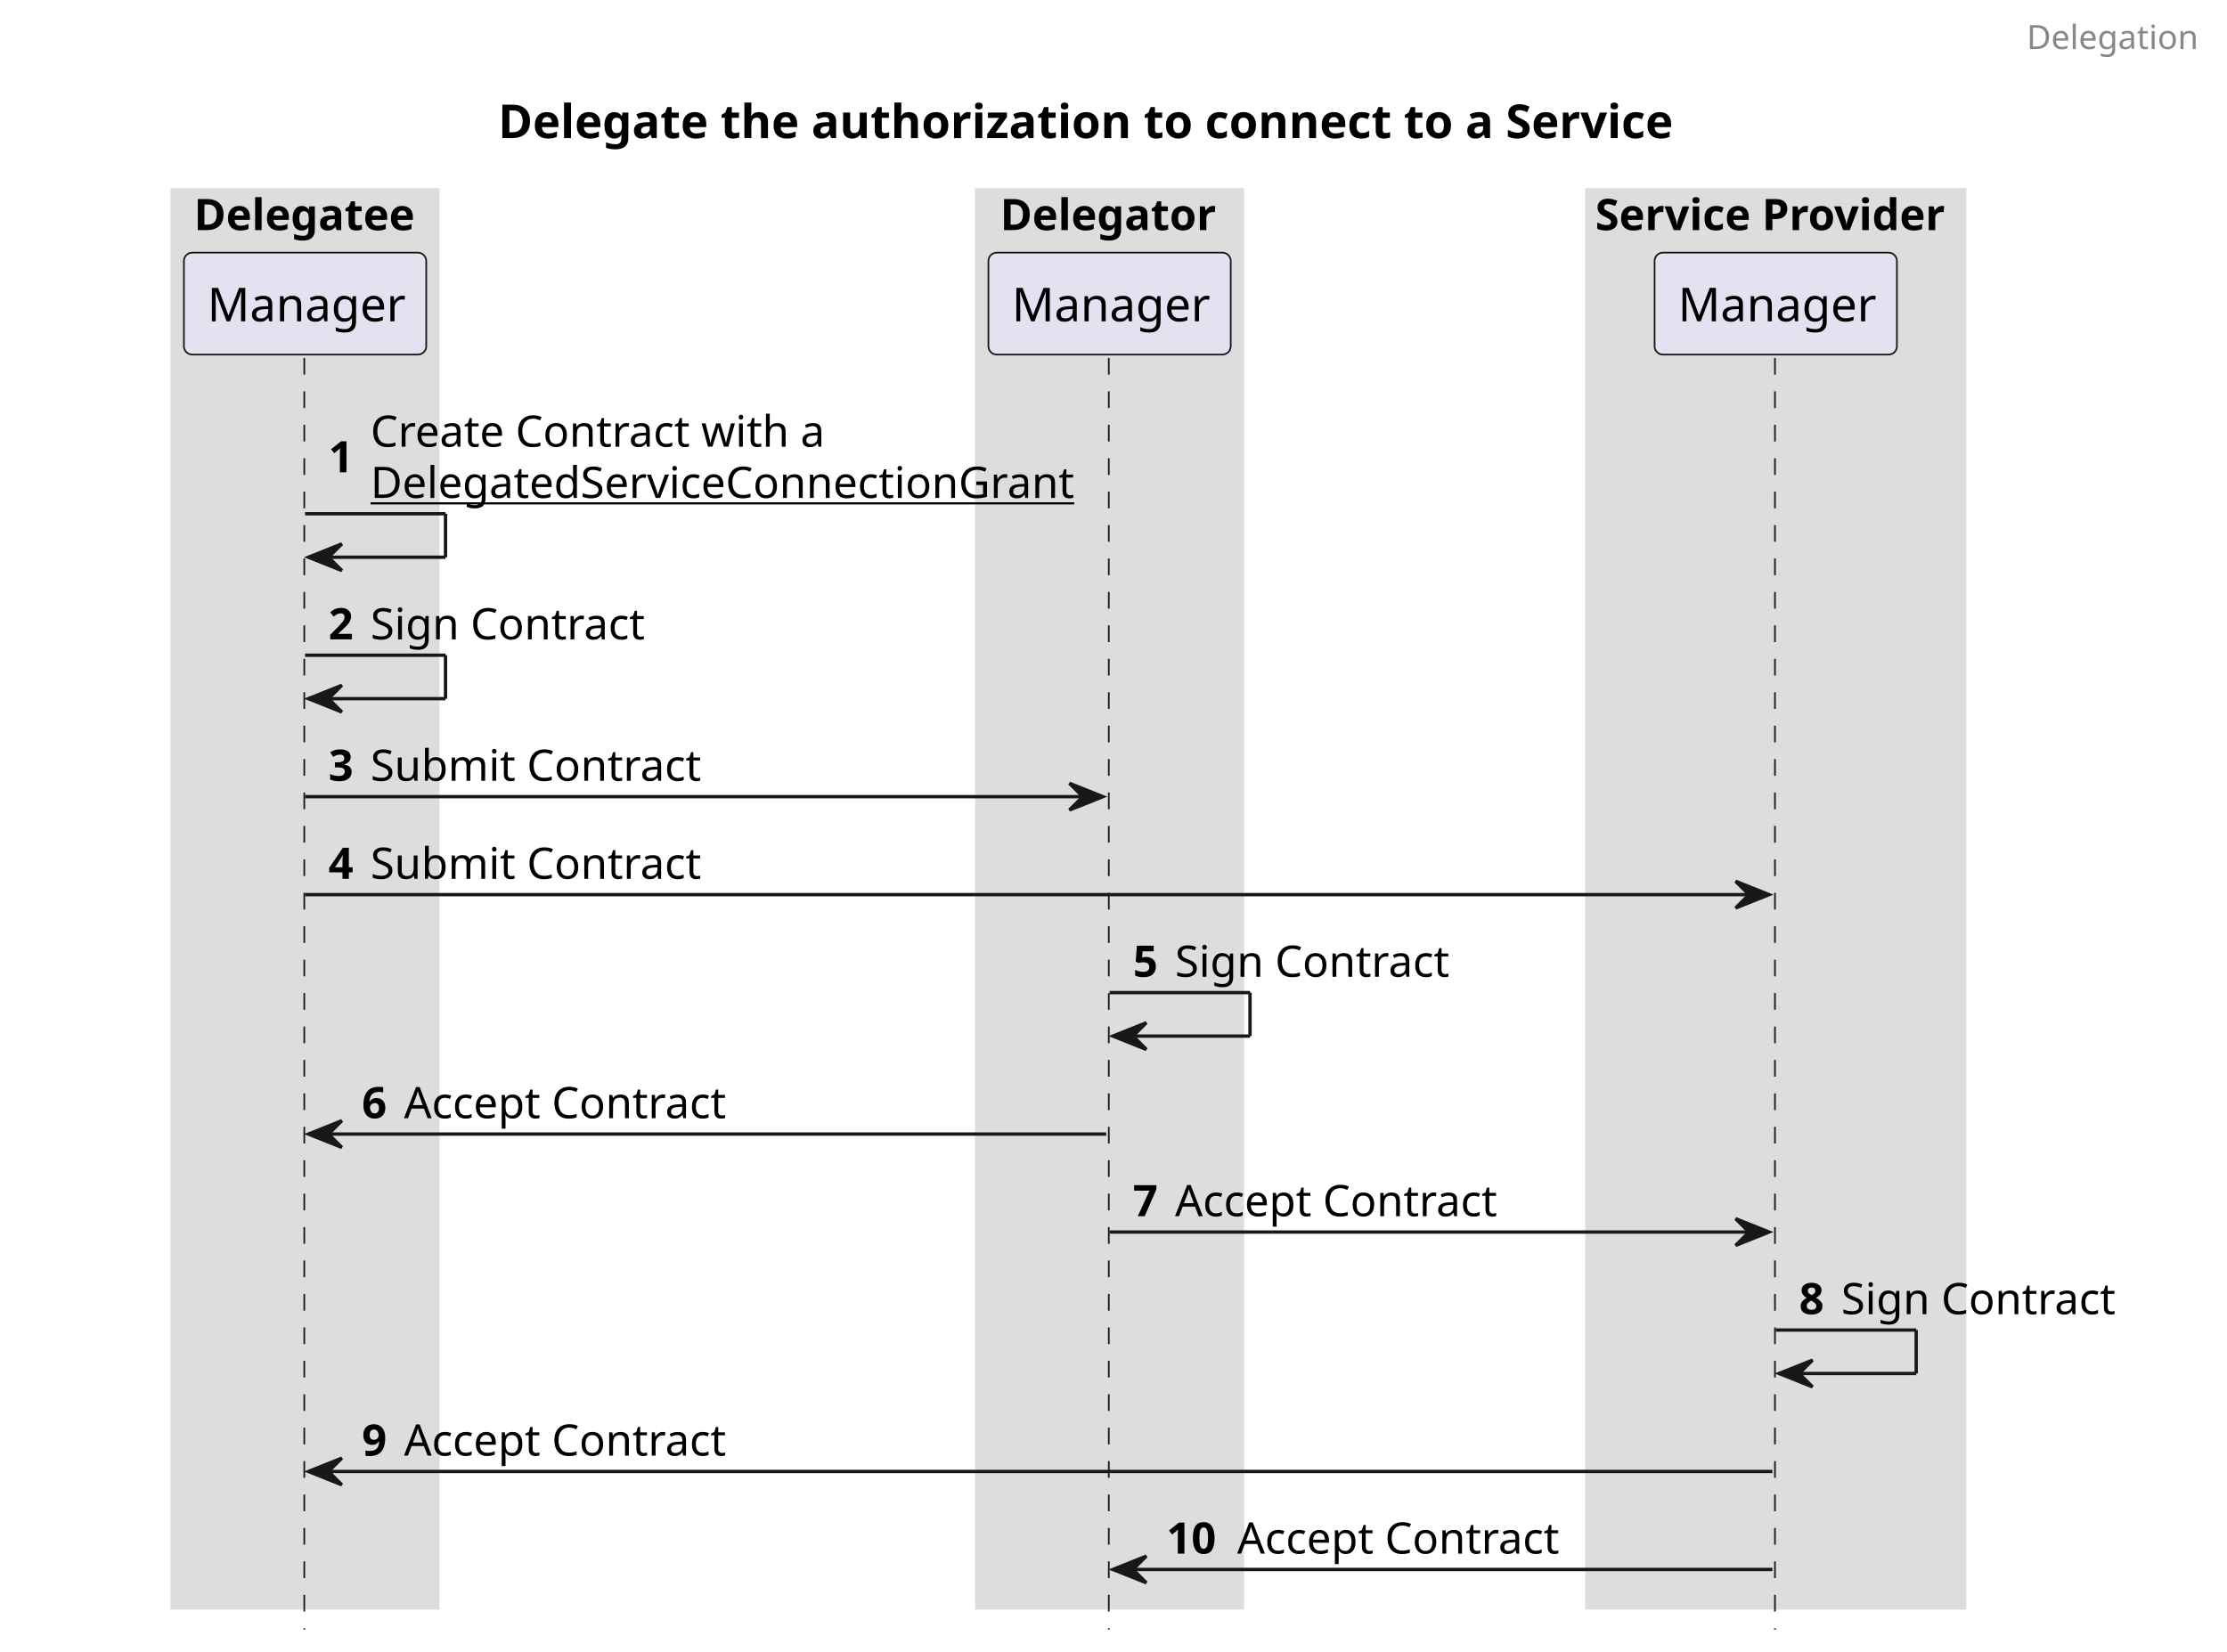
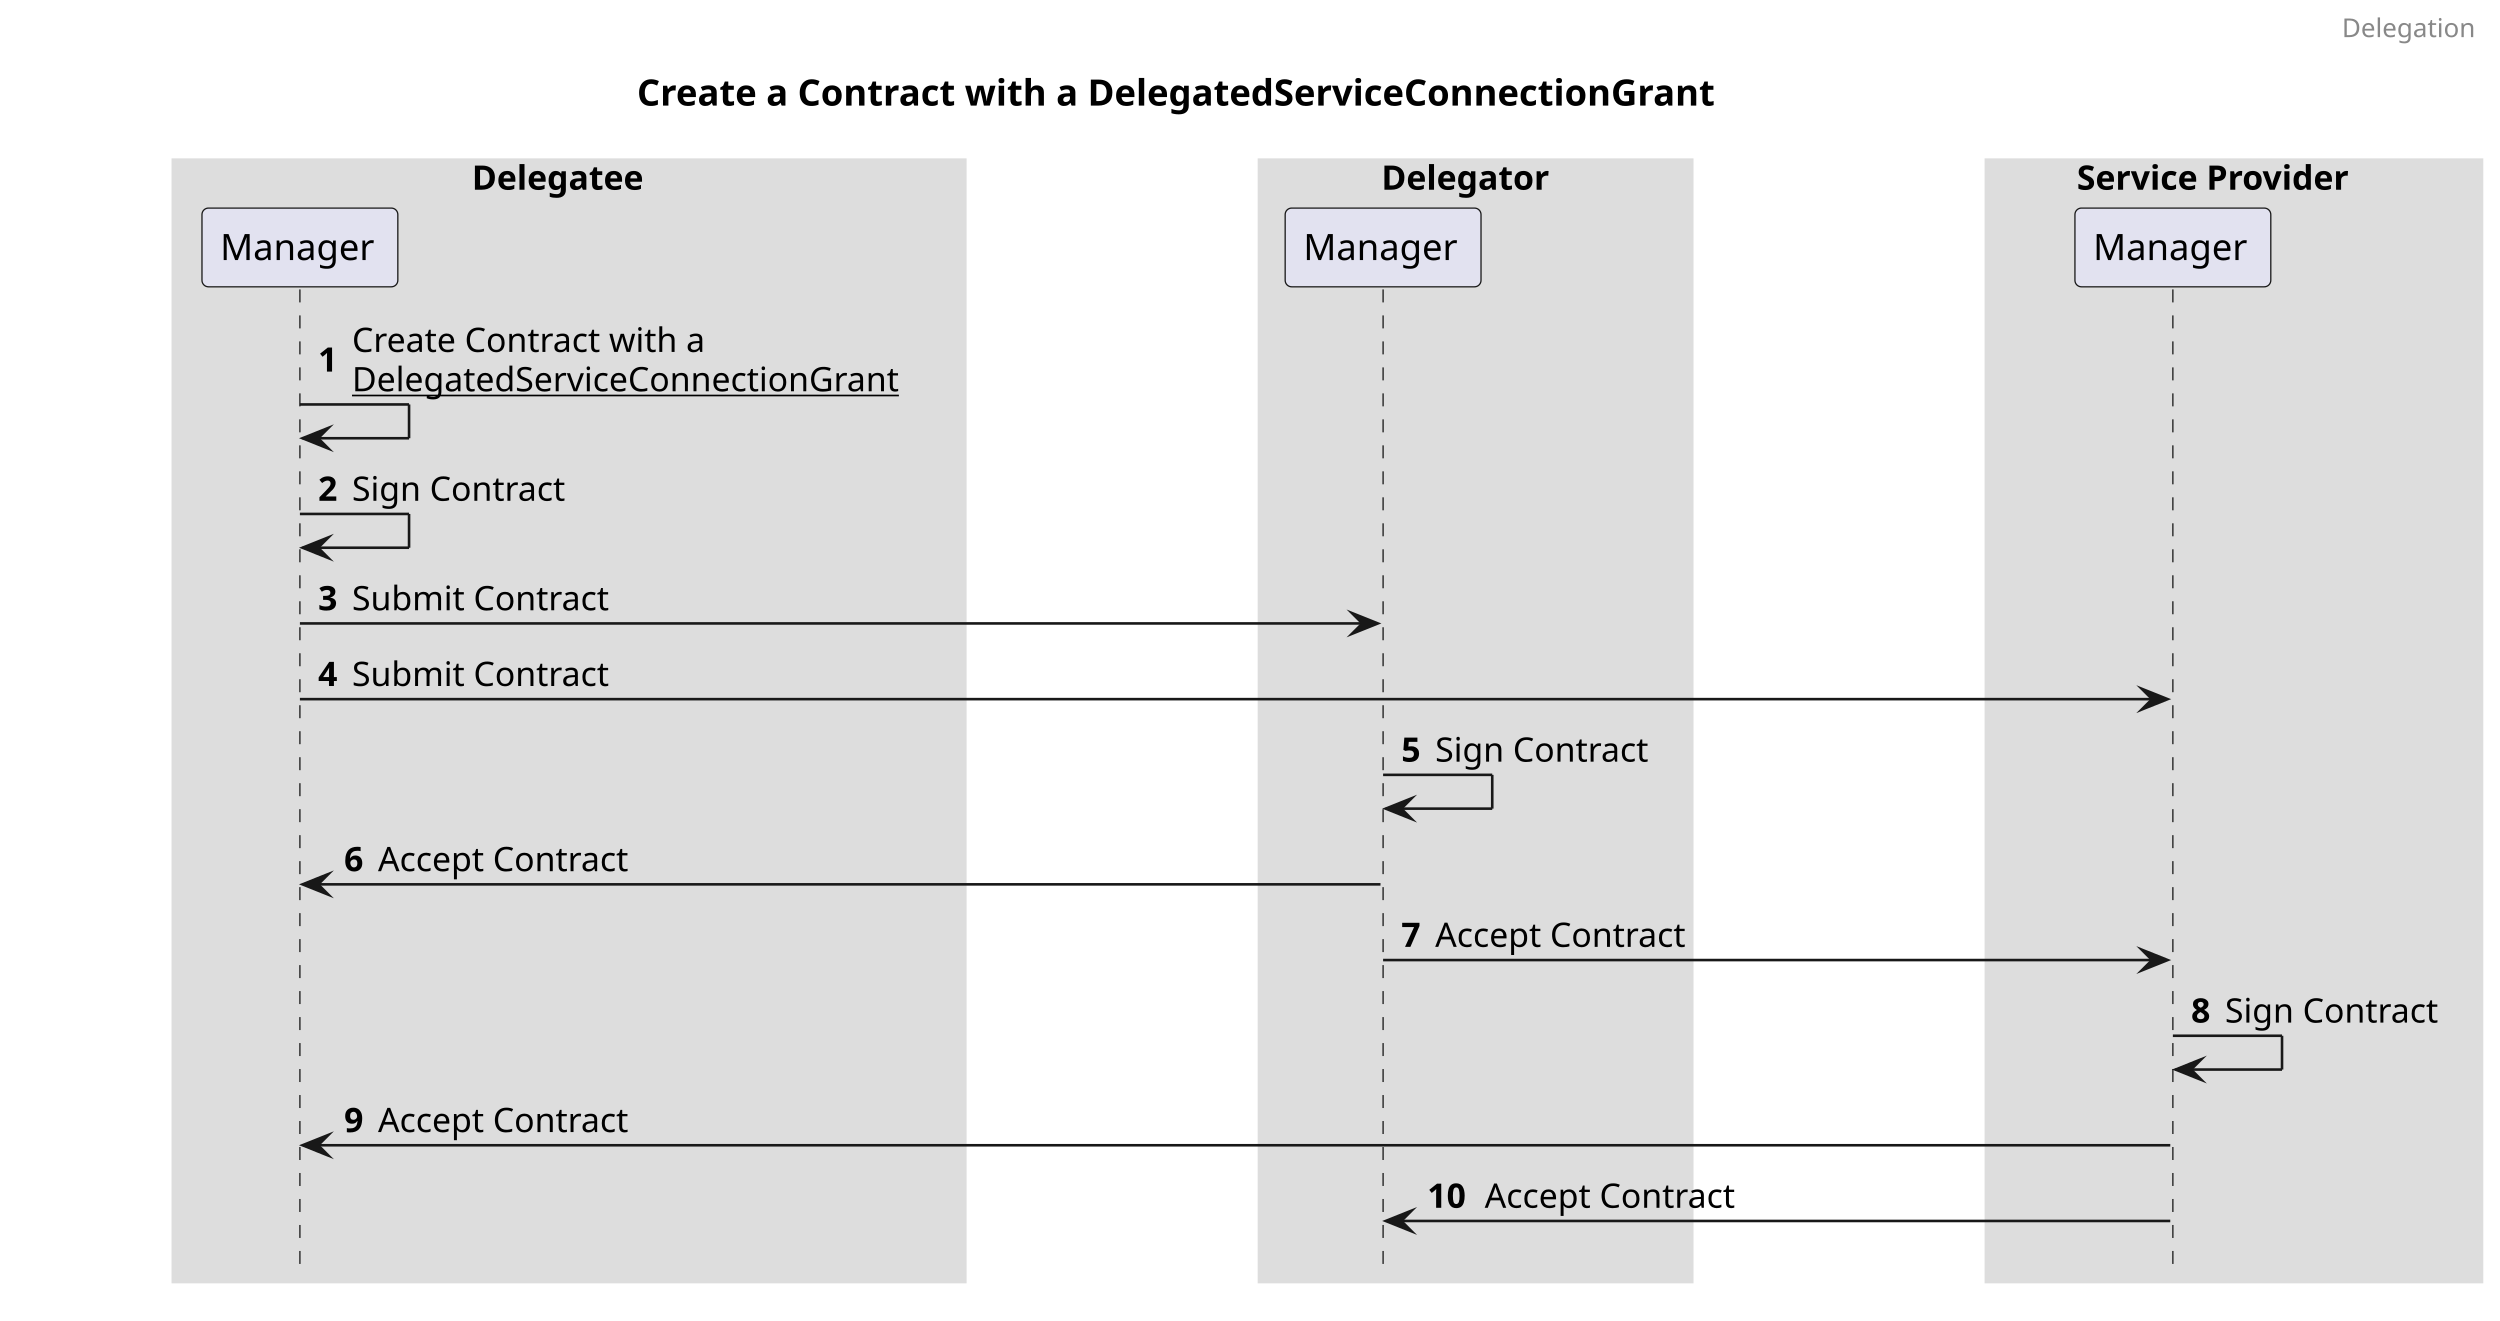
- <svg xmlns="http://www.w3.org/2000/svg" contentStyleType="text/css" data-diagram-type="SEQUENCE" height="494px" preserveAspectRatio="none" style="width:666px;height:494px;background:#FFFFFF;" version="1.1" viewBox="0 0 666 494" width="666px" zoomAndPan="magnify">
+ <svg xmlns="http://www.w3.org/2000/svg" version="1.1" data-diagram-type="SEQUENCE" style="width:962px;height:508px;background:#FFFFFF;" width="962px" height="508px" viewBox="0 0 962 508" zoomAndPan="magnify" preserveAspectRatio="none" contentStyleType="text/css">
  <defs />
-   <g>
-     <text fill="#000000" font-family="sans-serif" font-size="14" font-weight="bold" lengthAdjust="spacing" textLength="360.438" x="148.96" y="41.312">Delegate the authorization to connect to a Service</text>
-     <rect fill="#DDDDDD" height="425.215" style="stroke:none;stroke-width:0.5;" width="80.468" x="51" y="56.266" />
-     <text fill="#000000" font-family="sans-serif" font-size="13" font-weight="bold" lengthAdjust="spacing" textLength="66.492" x="57.988" y="68.834">Delegatee</text>
-     <rect fill="#DDDDDD" height="425.215" style="stroke:none;stroke-width:0.5;" width="80.468" x="291.593" y="56.266" />
-     <text fill="#000000" font-family="sans-serif" font-size="13" font-weight="bold" lengthAdjust="spacing" textLength="65.47" x="299.092" y="68.834">Delegator</text>
-     <rect fill="#DDDDDD" height="425.215" style="stroke:none;stroke-width:0.5;" width="113.98" x="474.061" y="56.266" />
-     <text fill="#000000" font-family="sans-serif" font-size="13" font-weight="bold" lengthAdjust="spacing" textLength="107.98" x="477.061" y="68.834">Service Provider</text>
+   <g font-family="sans-serif" lengthAdjust="spacing">
+     <g class="header" data-source-line="4">
+       <text x="901.163" y="14.282" fill="#888" font-size="10" textLength="54.414">Delegation</text>
+     </g>
+     <g class="title" data-source-line="3">
+       <text x="245.115" y="40.636" fill="#000" font-size="14" textLength="470.347" font-weight="700">Create a Contract with a DelegatedServiceConnectionGrant</text>
+     </g>
+     <rect x="66" y="60.938" width="305.956" height="432.891" fill="#DDD" style="stroke:none;" />
+     <text x="181.574" y="73.004" fill="#000" font-size="13" textLength="74.807" font-weight="700">Delegatee</text>
+     <rect x="483.956" y="60.938" width="167.713" height="432.891" fill="#DDD" style="stroke:none;" />
+     <text x="531.555" y="73.004" fill="#000" font-size="13" textLength="72.516" font-weight="700">Delegator</text>
+     <rect x="763.669" y="60.938" width="191.907" height="432.891" fill="#DDD" style="stroke:none;" />
+     <text x="799.171" y="73.004" fill="#000" font-size="13" textLength="120.904" font-weight="700">Service Provider</text>
    <g>
-       <rect fill="#000000" fill-opacity="0" height="380.416" width="8" x="87.234" y="107.064" />
-       <line style="stroke:#181818;stroke-width:0.5;stroke-dasharray:5,5;" x1="91" x2="91" y1="107.064" y2="487.481" />
+       <rect x="111.904" y="111.367" width="8" height="376.461" fill="#000" fill-opacity="0" />
+       <line x1="115.404" y1="111.367" x2="115.404" y2="487.828" style="stroke:#181818;stroke-width:0.5;stroke-dasharray:5,5;" />
    </g>
    <g>
-       <rect fill="#000000" fill-opacity="0" height="380.416" width="8" x="327.827" y="107.064" />
-       <line style="stroke:#181818;stroke-width:0.5;stroke-dasharray:5,5;" x1="331.593" x2="331.593" y1="107.064" y2="487.481" />
+       <rect x="528.714" y="111.367" width="8" height="376.461" fill="#000" fill-opacity="0" />
+       <line x1="532.214" y1="111.367" x2="532.214" y2="487.828" style="stroke:#181818;stroke-width:0.5;stroke-dasharray:5,5;" />
    </g>
    <g>
-       <rect fill="#000000" fill-opacity="0" height="380.416" width="8" x="527.051" y="107.064" />
-       <line style="stroke:#181818;stroke-width:0.5;stroke-dasharray:5,5;" x1="530.817" x2="530.817" y1="107.064" y2="487.481" />
+       <rect x="832.621" y="111.367" width="8" height="376.461" fill="#000" fill-opacity="0" />
+       <line x1="836.121" y1="111.367" x2="836.121" y2="487.828" style="stroke:#181818;stroke-width:0.5;stroke-dasharray:5,5;" />
    </g>
-     <g class="participant participant-head" data-participant="managerDelegatee">
-       <rect fill="#E2E2F0" height="30.488" rx="2.5" ry="2.5" style="stroke:#181818;stroke-width:0.5;" width="72.468" x="55" y="75.576" />
-       <text fill="#000000" font-family="sans-serif" font-size="14" lengthAdjust="spacing" textLength="58.468" x="62" y="96.111">Manager</text>
-     </g>
-     <g class="participant participant-head" data-participant="managerDelegator">
-       <rect fill="#E2E2F0" height="30.488" rx="2.5" ry="2.5" style="stroke:#181818;stroke-width:0.5;" width="72.468" x="295.593" y="75.576" />
-       <text fill="#000000" font-family="sans-serif" font-size="14" lengthAdjust="spacing" textLength="58.468" x="302.593" y="96.111">Manager</text>
-     </g>
-     <g class="participant participant-head" data-participant="managerServiceProvider">
-       <rect fill="#E2E2F0" height="30.488" rx="2.5" ry="2.5" style="stroke:#181818;stroke-width:0.5;" width="72.468" x="494.817" y="75.576" />
-       <text fill="#000000" font-family="sans-serif" font-size="14" lengthAdjust="spacing" textLength="58.468" x="501.817" y="96.111">Manager</text>
-     </g>
-     <g class="message" data-participant-1="managerDelegatee" data-participant-2="managerDelegatee">
-       <line style="stroke:#181818;stroke-width:1;" x1="91.234" x2="133.234" y1="153.685" y2="153.685" />
-       <line style="stroke:#181818;stroke-width:1;" x1="133.234" x2="133.234" y1="153.685" y2="166.685" />
-       <line style="stroke:#181818;stroke-width:1;" x1="92.234" x2="133.234" y1="166.685" y2="166.685" />
-       <polygon fill="#181818" points="102.234,162.685,92.234,166.685,102.234,170.685,98.234,166.685" style="stroke:#181818;stroke-width:1;" />
-       <text fill="#000000" font-family="sans-serif" font-size="13" font-weight="bold" lengthAdjust="spacing" textLength="8.576" x="98.234" y="141.288">1</text>
-       <text fill="#000000" font-family="sans-serif" font-size="13" lengthAdjust="spacing" textLength="140.994" x="110.81" y="133.633">Create Contract with a</text>
-       <text fill="#000000" font-family="sans-serif" font-size="13" lengthAdjust="spacing" text-decoration="underline" textLength="214.018" x="110.81" y="148.943">DelegatedServiceConnectionGrant</text>
-     </g>
-     <g class="message" data-participant-1="managerDelegatee" data-participant-2="managerDelegatee">
-       <line style="stroke:#181818;stroke-width:1;" x1="91.234" x2="133.234" y1="195.996" y2="195.996" />
-       <line style="stroke:#181818;stroke-width:1;" x1="133.234" x2="133.234" y1="195.996" y2="208.996" />
-       <line style="stroke:#181818;stroke-width:1;" x1="92.234" x2="133.234" y1="208.996" y2="208.996" />
-       <polygon fill="#181818" points="102.234,204.996,92.234,208.996,102.234,212.996,98.234,208.996" style="stroke:#181818;stroke-width:1;" />
-       <text fill="#000000" font-family="sans-serif" font-size="13" font-weight="bold" lengthAdjust="spacing" textLength="8.576" x="98.234" y="191.254">2</text>
-       <text fill="#000000" font-family="sans-serif" font-size="13" lengthAdjust="spacing" textLength="84.976" x="110.81" y="191.254">Sign Contract</text>
-     </g>
-     <g class="message" data-participant-1="managerDelegatee" data-participant-2="managerDelegator">
-       <polygon fill="#181818" points="319.827,234.307,329.827,238.307,319.827,242.307,323.827,238.307" style="stroke:#181818;stroke-width:1;" />
-       <line style="stroke:#181818;stroke-width:1;" x1="91.234" x2="325.827" y1="238.307" y2="238.307" />
-       <text fill="#000000" font-family="sans-serif" font-size="13" font-weight="bold" lengthAdjust="spacing" textLength="8.576" x="98.234" y="233.565">3</text>
-       <text fill="#000000" font-family="sans-serif" font-size="13" lengthAdjust="spacing" textLength="102.051" x="110.81" y="233.565">Submit Contract</text>
-     </g>
-     <g class="message" data-participant-1="managerDelegatee" data-participant-2="managerServiceProvider">
-       <polygon fill="#181818" points="519.051,263.617,529.051,267.617,519.051,271.617,523.051,267.617" style="stroke:#181818;stroke-width:1;" />
-       <line style="stroke:#181818;stroke-width:1;" x1="91.234" x2="525.051" y1="267.617" y2="267.617" />
-       <text fill="#000000" font-family="sans-serif" font-size="13" font-weight="bold" lengthAdjust="spacing" textLength="8.576" x="98.234" y="262.875">4</text>
-       <text fill="#000000" font-family="sans-serif" font-size="13" lengthAdjust="spacing" textLength="102.051" x="110.81" y="262.875">Submit Contract</text>
-     </g>
-     <g class="message" data-participant-1="managerDelegator" data-participant-2="managerDelegator">
-       <line style="stroke:#181818;stroke-width:1;" x1="331.827" x2="373.827" y1="296.928" y2="296.928" />
-       <line style="stroke:#181818;stroke-width:1;" x1="373.827" x2="373.827" y1="296.928" y2="309.928" />
-       <line style="stroke:#181818;stroke-width:1;" x1="332.827" x2="373.827" y1="309.928" y2="309.928" />
-       <polygon fill="#181818" points="342.827,305.928,332.827,309.928,342.827,313.928,338.827,309.928" style="stroke:#181818;stroke-width:1;" />
-       <text fill="#000000" font-family="sans-serif" font-size="13" font-weight="bold" lengthAdjust="spacing" textLength="8.576" x="338.827" y="292.185">5</text>
-       <text fill="#000000" font-family="sans-serif" font-size="13" lengthAdjust="spacing" textLength="84.976" x="351.403" y="292.185">Sign Contract</text>
-     </g>
-     <g class="message" data-participant-1="managerDelegator" data-participant-2="managerDelegatee">
-       <polygon fill="#181818" points="102.234,335.238,92.234,339.238,102.234,343.238,98.234,339.238" style="stroke:#181818;stroke-width:1;" />
-       <line style="stroke:#181818;stroke-width:1;" x1="96.234" x2="330.827" y1="339.238" y2="339.238" />
-       <text fill="#000000" font-family="sans-serif" font-size="13" font-weight="bold" lengthAdjust="spacing" textLength="8.576" x="108.234" y="334.496">6</text>
-       <text fill="#000000" font-family="sans-serif" font-size="13" lengthAdjust="spacing" textLength="100.617" x="120.81" y="334.496">Accept Contract</text>
-     </g>
-     <g class="message" data-participant-1="managerDelegator" data-participant-2="managerServiceProvider">
-       <polygon fill="#181818" points="519.051,364.549,529.051,368.549,519.051,372.549,523.051,368.549" style="stroke:#181818;stroke-width:1;" />
-       <line style="stroke:#181818;stroke-width:1;" x1="331.827" x2="525.051" y1="368.549" y2="368.549" />
-       <text fill="#000000" font-family="sans-serif" font-size="13" font-weight="bold" lengthAdjust="spacing" textLength="8.576" x="338.827" y="363.807">7</text>
-       <text fill="#000000" font-family="sans-serif" font-size="13" lengthAdjust="spacing" textLength="100.617" x="351.403" y="363.807">Accept Contract</text>
-     </g>
-     <g class="message" data-participant-1="managerServiceProvider" data-participant-2="managerServiceProvider">
-       <line style="stroke:#181818;stroke-width:1;" x1="531.051" x2="573.051" y1="397.859" y2="397.859" />
-       <line style="stroke:#181818;stroke-width:1;" x1="573.051" x2="573.051" y1="397.859" y2="410.859" />
-       <line style="stroke:#181818;stroke-width:1;" x1="532.051" x2="573.051" y1="410.859" y2="410.859" />
-       <polygon fill="#181818" points="542.051,406.859,532.051,410.859,542.051,414.859,538.051,410.859" style="stroke:#181818;stroke-width:1;" />
-       <text fill="#000000" font-family="sans-serif" font-size="13" font-weight="bold" lengthAdjust="spacing" textLength="8.576" x="538.051" y="393.117">8</text>
-       <text fill="#000000" font-family="sans-serif" font-size="13" lengthAdjust="spacing" textLength="84.976" x="550.627" y="393.117">Sign Contract</text>
-     </g>
-     <g class="message" data-participant-1="managerServiceProvider" data-participant-2="managerDelegatee">
-       <polygon fill="#181818" points="102.234,436.17,92.234,440.17,102.234,444.17,98.234,440.17" style="stroke:#181818;stroke-width:1;" />
-       <line style="stroke:#181818;stroke-width:1;" x1="96.234" x2="530.051" y1="440.17" y2="440.17" />
-       <text fill="#000000" font-family="sans-serif" font-size="13" font-weight="bold" lengthAdjust="spacing" textLength="8.576" x="108.234" y="435.428">9</text>
-       <text fill="#000000" font-family="sans-serif" font-size="13" lengthAdjust="spacing" textLength="100.617" x="120.81" y="435.428">Accept Contract</text>
-     </g>
-     <g class="message" data-participant-1="managerServiceProvider" data-participant-2="managerDelegator">
-       <polygon fill="#181818" points="342.827,465.481,332.827,469.481,342.827,473.481,338.827,469.481" style="stroke:#181818;stroke-width:1;" />
-       <line style="stroke:#181818;stroke-width:1;" x1="336.827" x2="530.051" y1="469.481" y2="469.481" />
-       <text fill="#000000" font-family="sans-serif" font-size="13" font-weight="bold" lengthAdjust="spacing" textLength="17.151" x="348.827" y="464.738">10</text>
-       <text fill="#000000" font-family="sans-serif" font-size="13" lengthAdjust="spacing" textLength="100.617" x="369.978" y="464.738">Accept Contract</text>
-     </g>
-     <text fill="#888888" font-family="sans-serif" font-size="10" lengthAdjust="spacing" textLength="52.261" x="606.098" y="14.668">Delegation</text>
+     <rect x="77.72" y="80.07" width="75.366" height="30.297" fill="#E2E2F0" style="stroke:#181818;stroke-width:0.5;" rx="2.5" ry="2.5" />
+     <text x="84.72" y="100.065" fill="#000" font-size="14" textLength="61.366">Manager</text>
+     <rect x="494.531" y="80.07" width="75.366" height="30.297" fill="#E2E2F0" style="stroke:#181818;stroke-width:0.5;" rx="2.5" ry="2.5" />
+     <text x="501.531" y="100.065" fill="#000" font-size="14" textLength="61.366">Manager</text>
+     <rect x="798.438" y="80.07" width="75.366" height="30.297" fill="#E2E2F0" style="stroke:#181818;stroke-width:0.5;" rx="2.5" ry="2.5" />
+     <text x="805.438" y="100.065" fill="#000" font-size="14" textLength="61.366">Manager</text>
+     <line x1="115.404" y1="155.633" x2="157.404" y2="155.633" style="stroke:#181818;stroke-width:1;" />
+     <line x1="157.404" y1="155.633" x2="157.404" y2="168.633" style="stroke:#181818;stroke-width:1;" />
+     <line x1="116.404" y1="168.633" x2="157.404" y2="168.633" style="stroke:#181818;stroke-width:1;" />
+     <polygon points="126.404,164.633,116.404,168.633,126.404,172.633,122.404,168.633" fill="#181818" style="stroke:#181818;stroke-width:1;stroke-linejoin:miter;stroke-miterlimit:10;" />
+     <text x="122.404" y="143" fill="#000" font-size="13" font-weight="700">1</text>
+     <text x="135.449" y="135.434" fill="#000" font-size="13" textLength="147.348">Create Contract with a</text>
+     <text x="135.449" y="150.567" fill="#000" font-size="13" textLength="225.507" text-decoration="underline">DelegatedServiceConnectionGrant</text>
+     <line x1="115.404" y1="197.766" x2="157.404" y2="197.766" style="stroke:#181818;stroke-width:1;" />
+     <line x1="157.404" y1="197.766" x2="157.404" y2="210.766" style="stroke:#181818;stroke-width:1;" />
+     <line x1="116.404" y1="210.766" x2="157.404" y2="210.766" style="stroke:#181818;stroke-width:1;" />
+     <polygon points="126.404,206.766,116.404,210.766,126.404,214.766,122.404,210.766" fill="#181818" style="stroke:#181818;stroke-width:1;stroke-linejoin:miter;stroke-miterlimit:10;" />
+     <text x="122.404" y="192.7" fill="#000" font-size="13" font-weight="700">2</text>
+     <text x="135.449" y="192.7" fill="#000" font-size="13" textLength="88.41">Sign Contract</text>
+     <polygon points="520.214,235.898,530.214,239.898,520.214,243.898,524.214,239.898" fill="#181818" style="stroke:#181818;stroke-width:1;stroke-linejoin:miter;stroke-miterlimit:10;" />
+     <line x1="115.404" y1="239.898" x2="526.214" y2="239.898" style="stroke:#181818;stroke-width:1;" />
+     <text x="122.404" y="234.833" fill="#000" font-size="13" font-weight="700">3</text>
+     <text x="135.449" y="234.833" fill="#000" font-size="13" textLength="106.171">Submit Contract</text>
+     <polygon points="824.121,265.031,834.121,269.031,824.121,273.031,828.121,269.031" fill="#181818" style="stroke:#181818;stroke-width:1;stroke-linejoin:miter;stroke-miterlimit:10;" />
+     <line x1="115.404" y1="269.031" x2="830.121" y2="269.031" style="stroke:#181818;stroke-width:1;" />
+     <text x="122.404" y="263.965" fill="#000" font-size="13" font-weight="700">4</text>
+     <text x="135.449" y="263.965" fill="#000" font-size="13" textLength="106.171">Submit Contract</text>
+     <line x1="532.214" y1="298.164" x2="574.214" y2="298.164" style="stroke:#181818;stroke-width:1;" />
+     <line x1="574.214" y1="298.164" x2="574.214" y2="311.164" style="stroke:#181818;stroke-width:1;" />
+     <line x1="533.214" y1="311.164" x2="574.214" y2="311.164" style="stroke:#181818;stroke-width:1;" />
+     <polygon points="543.214,307.164,533.214,311.164,543.214,315.164,539.214,311.164" fill="#181818" style="stroke:#181818;stroke-width:1;stroke-linejoin:miter;stroke-miterlimit:10;" />
+     <text x="539.214" y="293.098" fill="#000" font-size="13" font-weight="700">5</text>
+     <text x="552.259" y="293.098" fill="#000" font-size="13" textLength="88.41">Sign Contract</text>
+     <polygon points="126.404,336.297,116.404,340.297,126.404,344.297,122.404,340.297" fill="#181818" style="stroke:#181818;stroke-width:1;stroke-linejoin:miter;stroke-miterlimit:10;" />
+     <line x1="120.404" y1="340.297" x2="531.214" y2="340.297" style="stroke:#181818;stroke-width:1;" />
+     <text x="132.404" y="335.231" fill="#000" font-size="13" font-weight="700">6</text>
+     <text x="145.449" y="335.231" fill="#000" font-size="13" textLength="104.59">Accept Contract</text>
+     <polygon points="824.121,365.43,834.121,369.43,824.121,373.43,828.121,369.43" fill="#181818" style="stroke:#181818;stroke-width:1;stroke-linejoin:miter;stroke-miterlimit:10;" />
+     <line x1="532.214" y1="369.43" x2="830.121" y2="369.43" style="stroke:#181818;stroke-width:1;" />
+     <text x="539.214" y="364.364" fill="#000" font-size="13" font-weight="700">7</text>
+     <text x="552.259" y="364.364" fill="#000" font-size="13" textLength="104.59">Accept Contract</text>
+     <line x1="836.121" y1="398.563" x2="878.121" y2="398.563" style="stroke:#181818;stroke-width:1;" />
+     <line x1="878.121" y1="398.563" x2="878.121" y2="411.563" style="stroke:#181818;stroke-width:1;" />
+     <line x1="837.121" y1="411.563" x2="878.121" y2="411.563" style="stroke:#181818;stroke-width:1;" />
+     <polygon points="847.121,407.563,837.121,411.563,847.121,415.563,843.121,411.563" fill="#181818" style="stroke:#181818;stroke-width:1;stroke-linejoin:miter;stroke-miterlimit:10;" />
+     <text x="843.121" y="393.497" fill="#000" font-size="13" font-weight="700">8</text>
+     <text x="856.167" y="393.497" fill="#000" font-size="13" textLength="88.41">Sign Contract</text>
+     <polygon points="126.404,436.695,116.404,440.695,126.404,444.695,122.404,440.695" fill="#181818" style="stroke:#181818;stroke-width:1;stroke-linejoin:miter;stroke-miterlimit:10;" />
+     <line x1="120.404" y1="440.695" x2="835.121" y2="440.695" style="stroke:#181818;stroke-width:1;" />
+     <text x="132.404" y="435.629" fill="#000" font-size="13" font-weight="700">9</text>
+     <text x="145.449" y="435.629" fill="#000" font-size="13" textLength="104.59">Accept Contract</text>
+     <polygon points="543.214,465.828,533.214,469.828,543.214,473.828,539.214,469.828" fill="#181818" style="stroke:#181818;stroke-width:1;stroke-linejoin:miter;stroke-miterlimit:10;" />
+     <line x1="537.214" y1="469.828" x2="835.121" y2="469.828" style="stroke:#181818;stroke-width:1;" />
+     <text x="549.214" y="464.762" fill="#000" font-size="13" textLength="18.091" font-weight="700">10</text>
+     <text x="571.304" y="464.762" fill="#000" font-size="13" textLength="104.59">Accept Contract</text>
  </g>
</svg>
